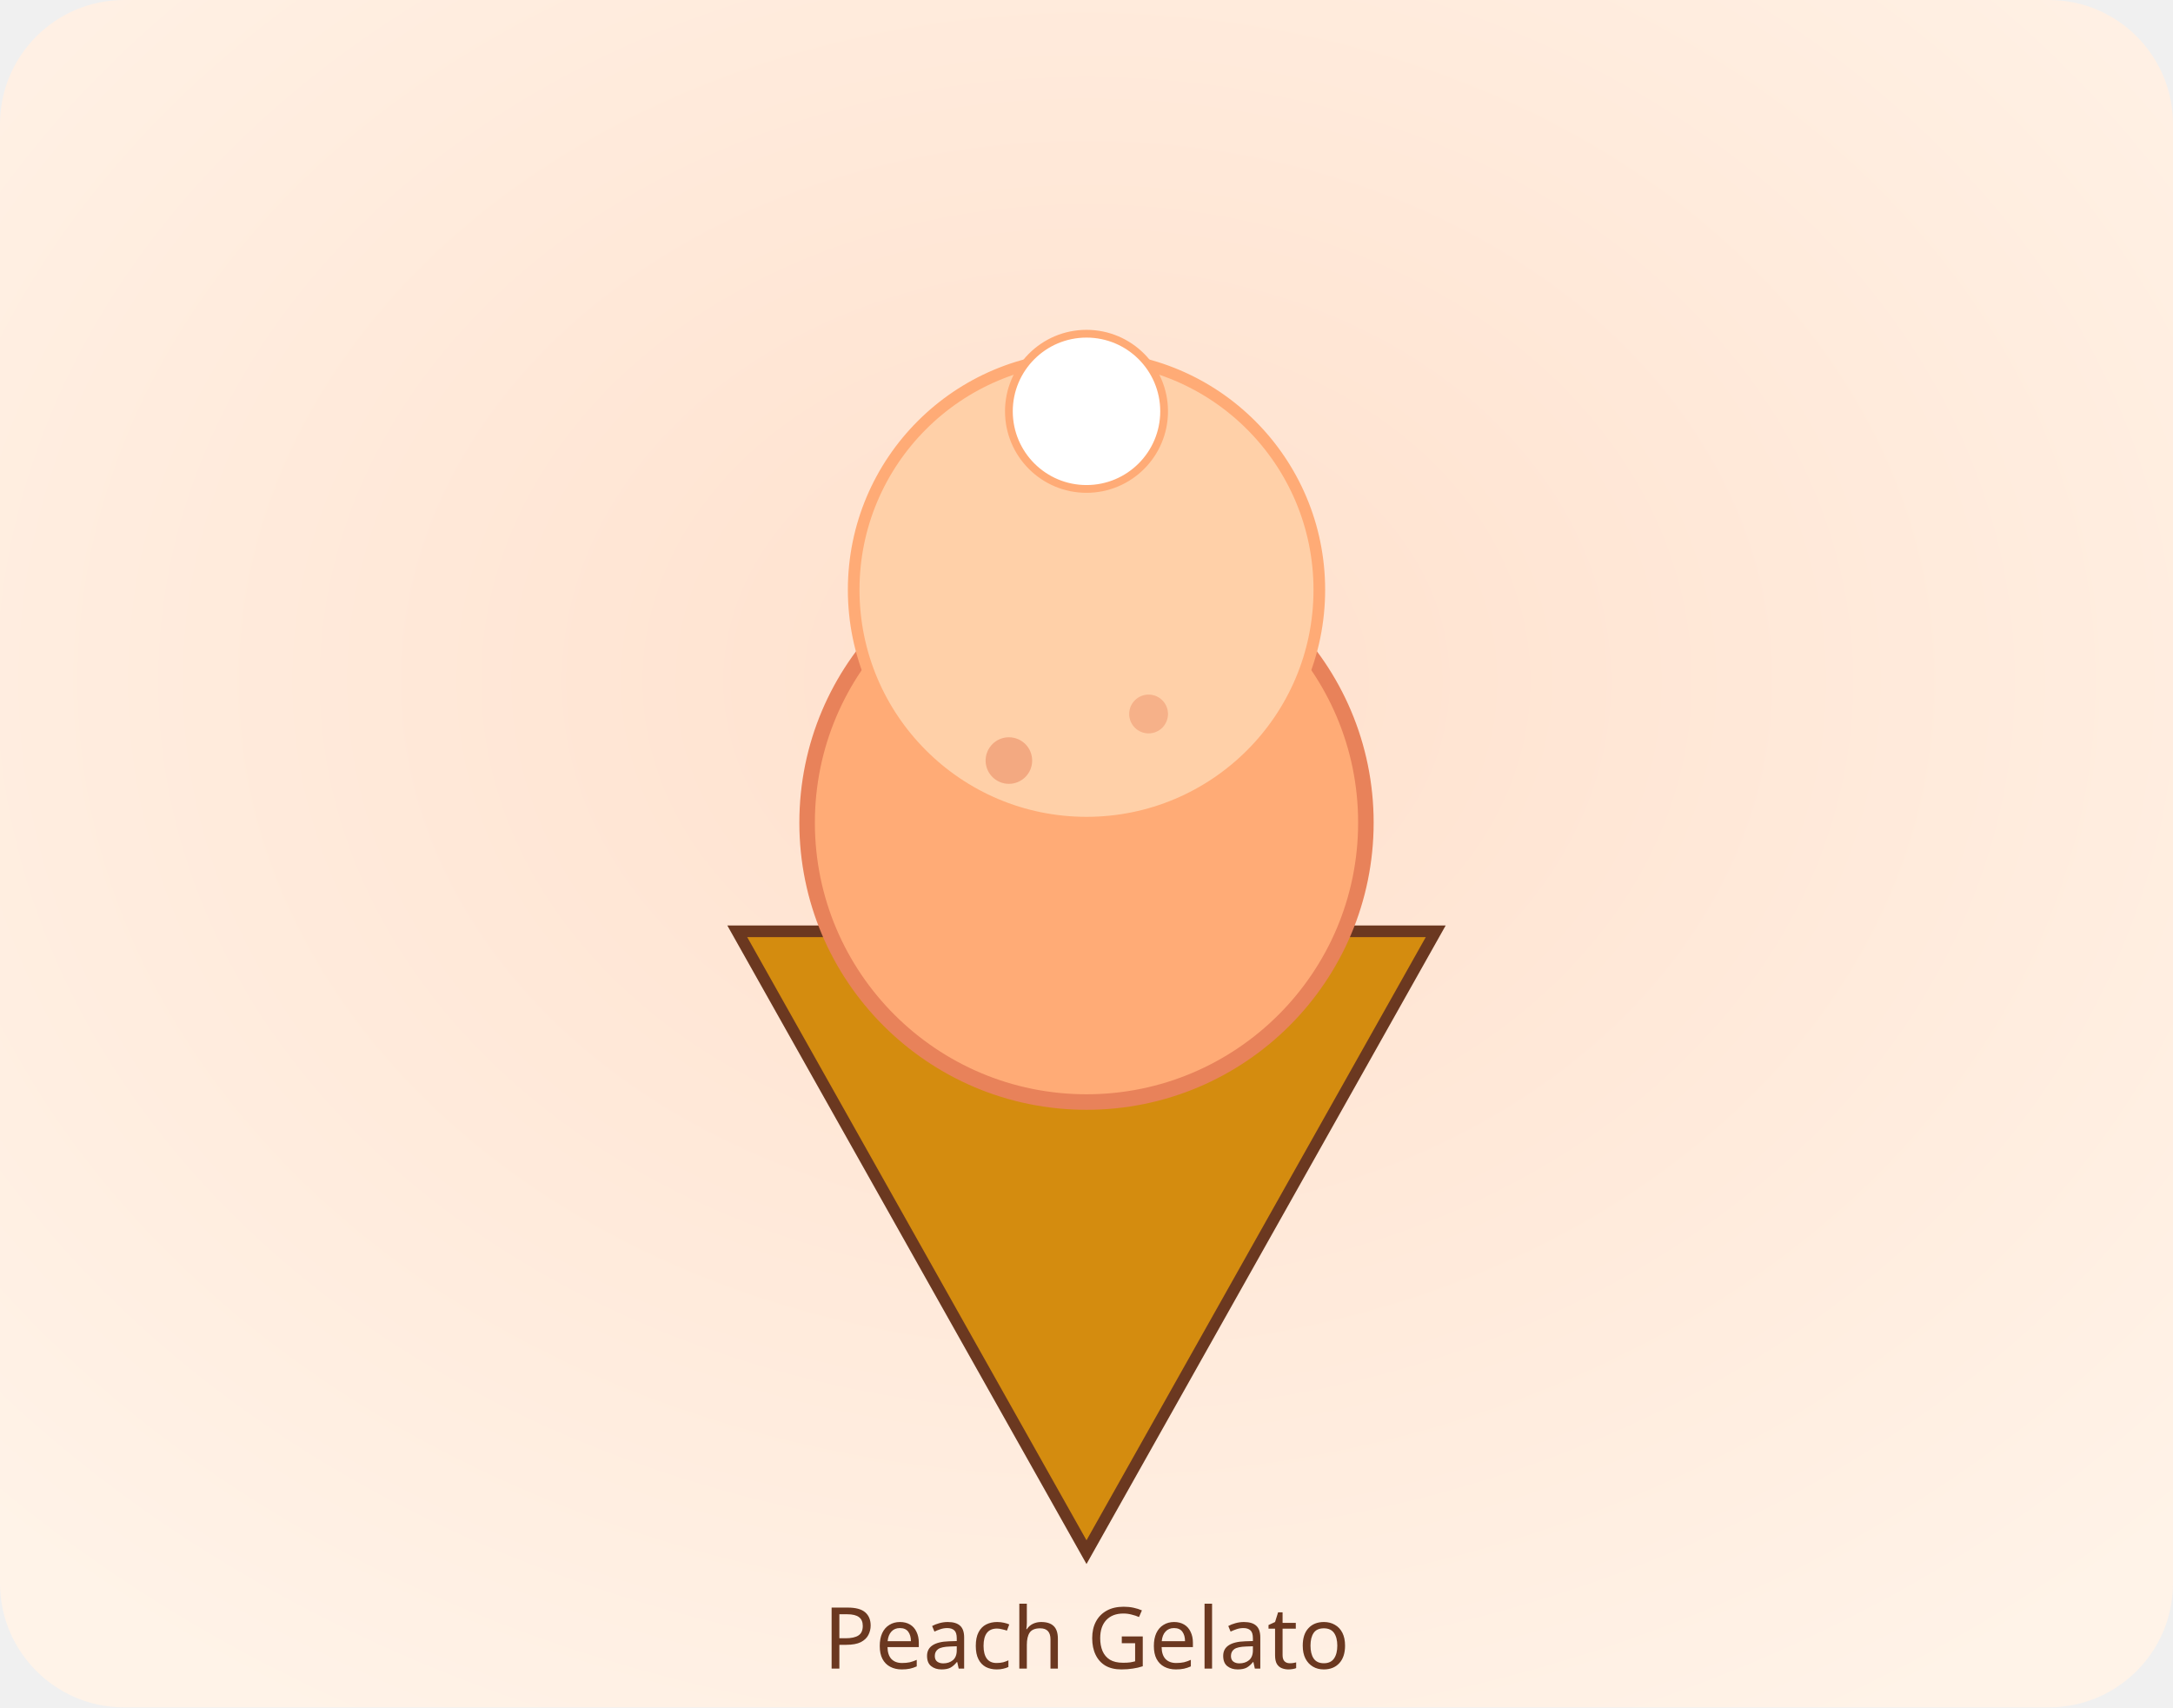
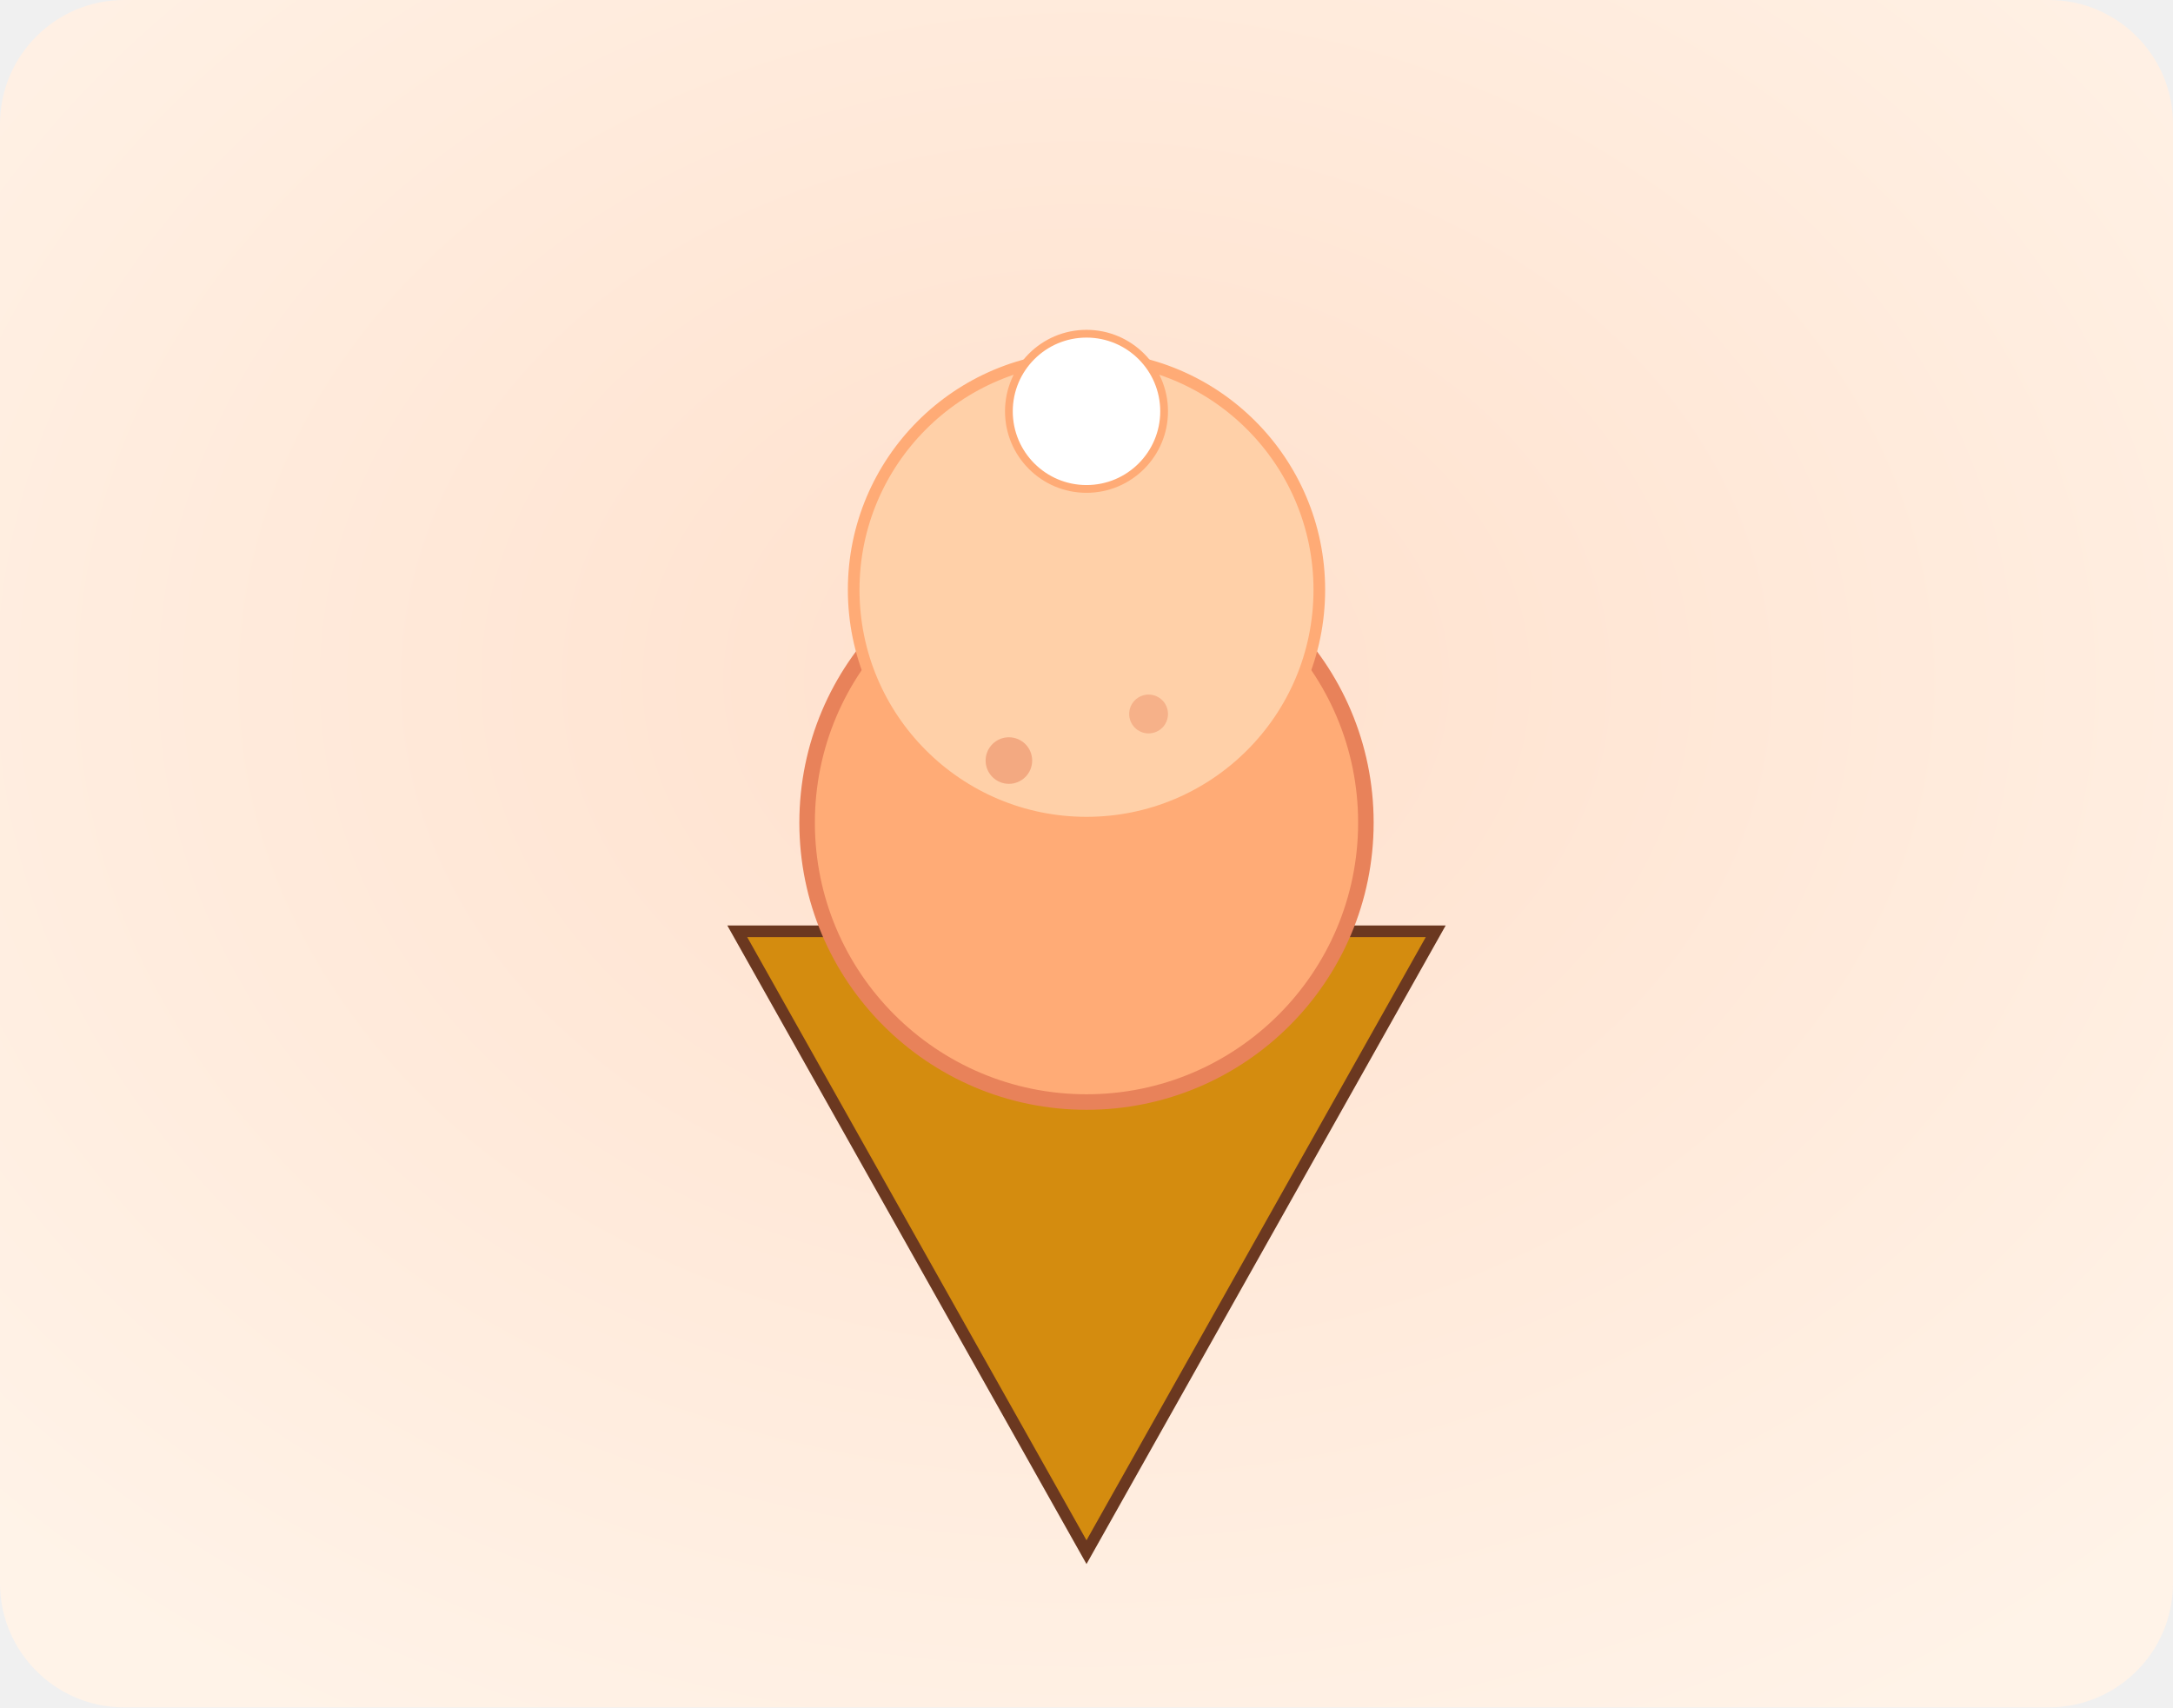
<svg xmlns="http://www.w3.org/2000/svg" viewBox="0 0 280 220">
  <defs>
    <radialGradient id="pbg" cx="50%" cy="40%" r="70%">
      <stop offset="0%" stop-color="#FFE0CC" />
      <stop offset="100%" stop-color="#FFF3E8" />
    </radialGradient>
  </defs>
  <rect width="280" height="220" rx="16" fill="url(#pbg)" />
  <polygon points="140,200 95,120 185,120" fill="#D48C0F" stroke="#6B3820" stroke-width="1.5" />
  <circle cx="140" cy="106" r="36" fill="#FFAB76" stroke="#E8825A" stroke-width="2" />
  <circle cx="140" cy="76" r="30" fill="#FFD0A8" stroke="#FFAB76" stroke-width="1.5" />
  <circle cx="140" cy="53" r="10" fill="#fff" stroke="#FFAB76" stroke-width="1" />
  <circle cx="130" cy="98" r="3" fill="#E8825A" opacity="0.5" />
  <circle cx="148" cy="92" r="2.5" fill="#E8825A" opacity="0.4" />
-   <text x="140" y="215" text-anchor="middle" font-size="11" fill="#6B3820" font-family="sans-serif">Peach Gelato</text>
</svg>
